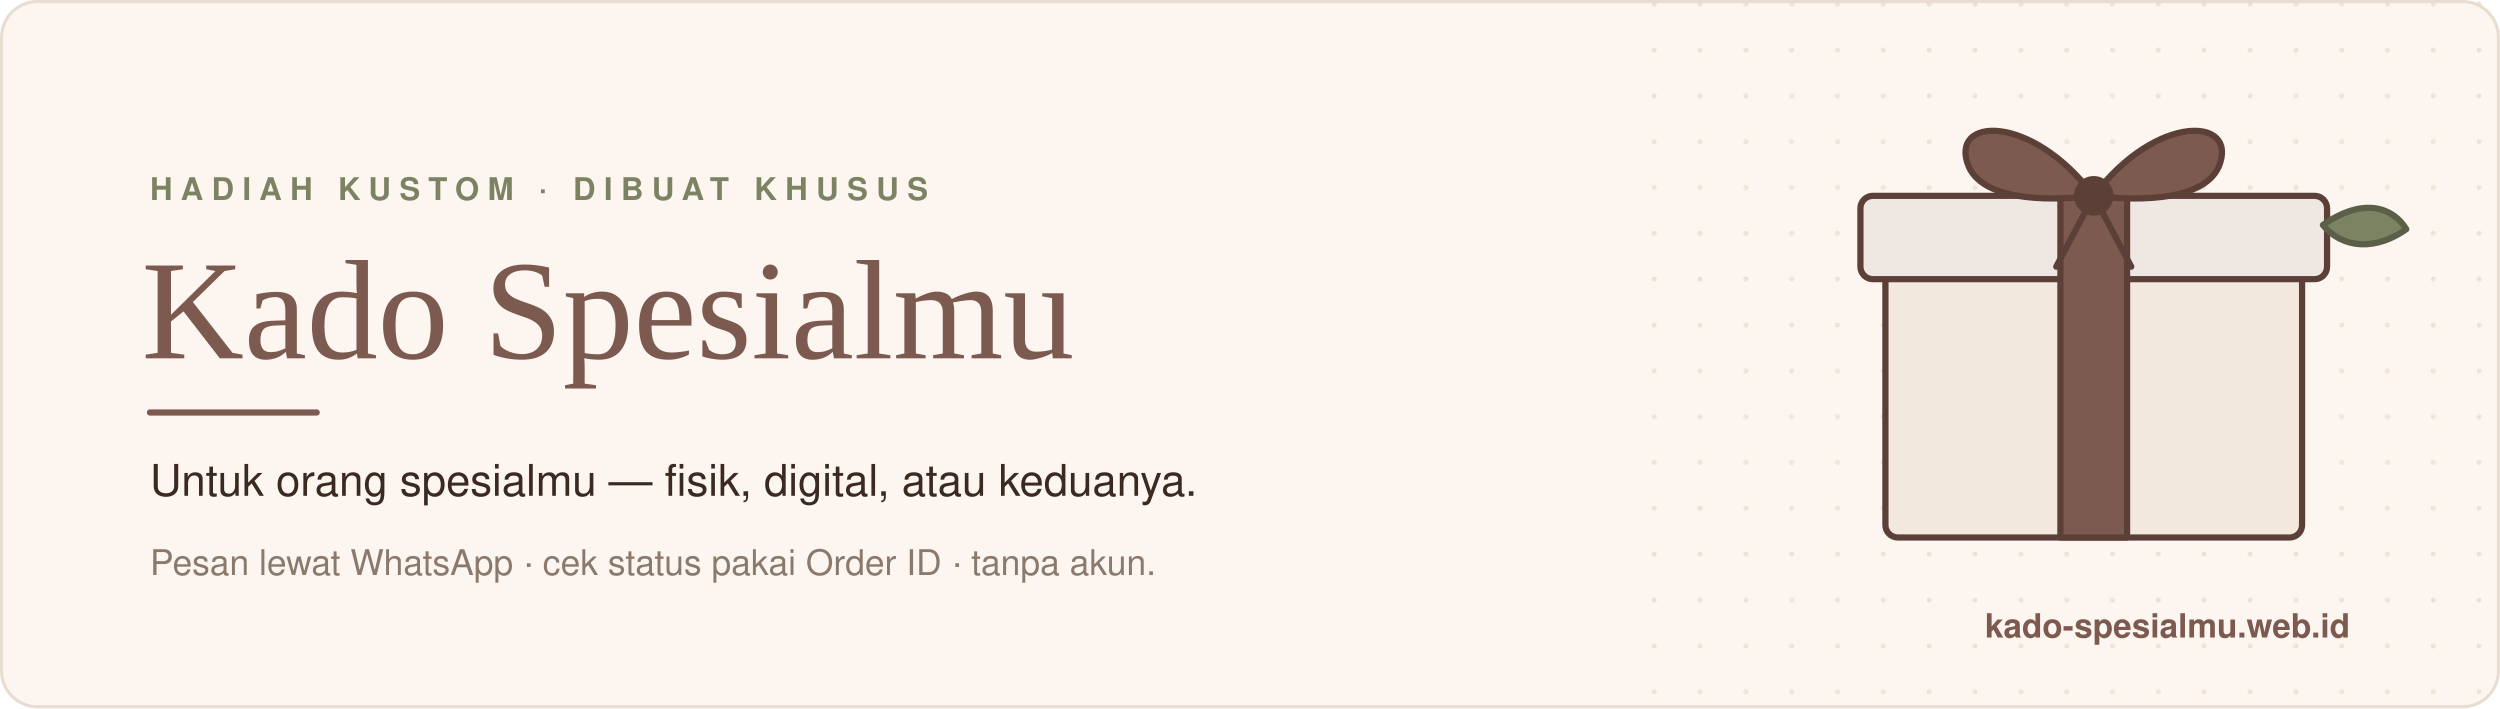
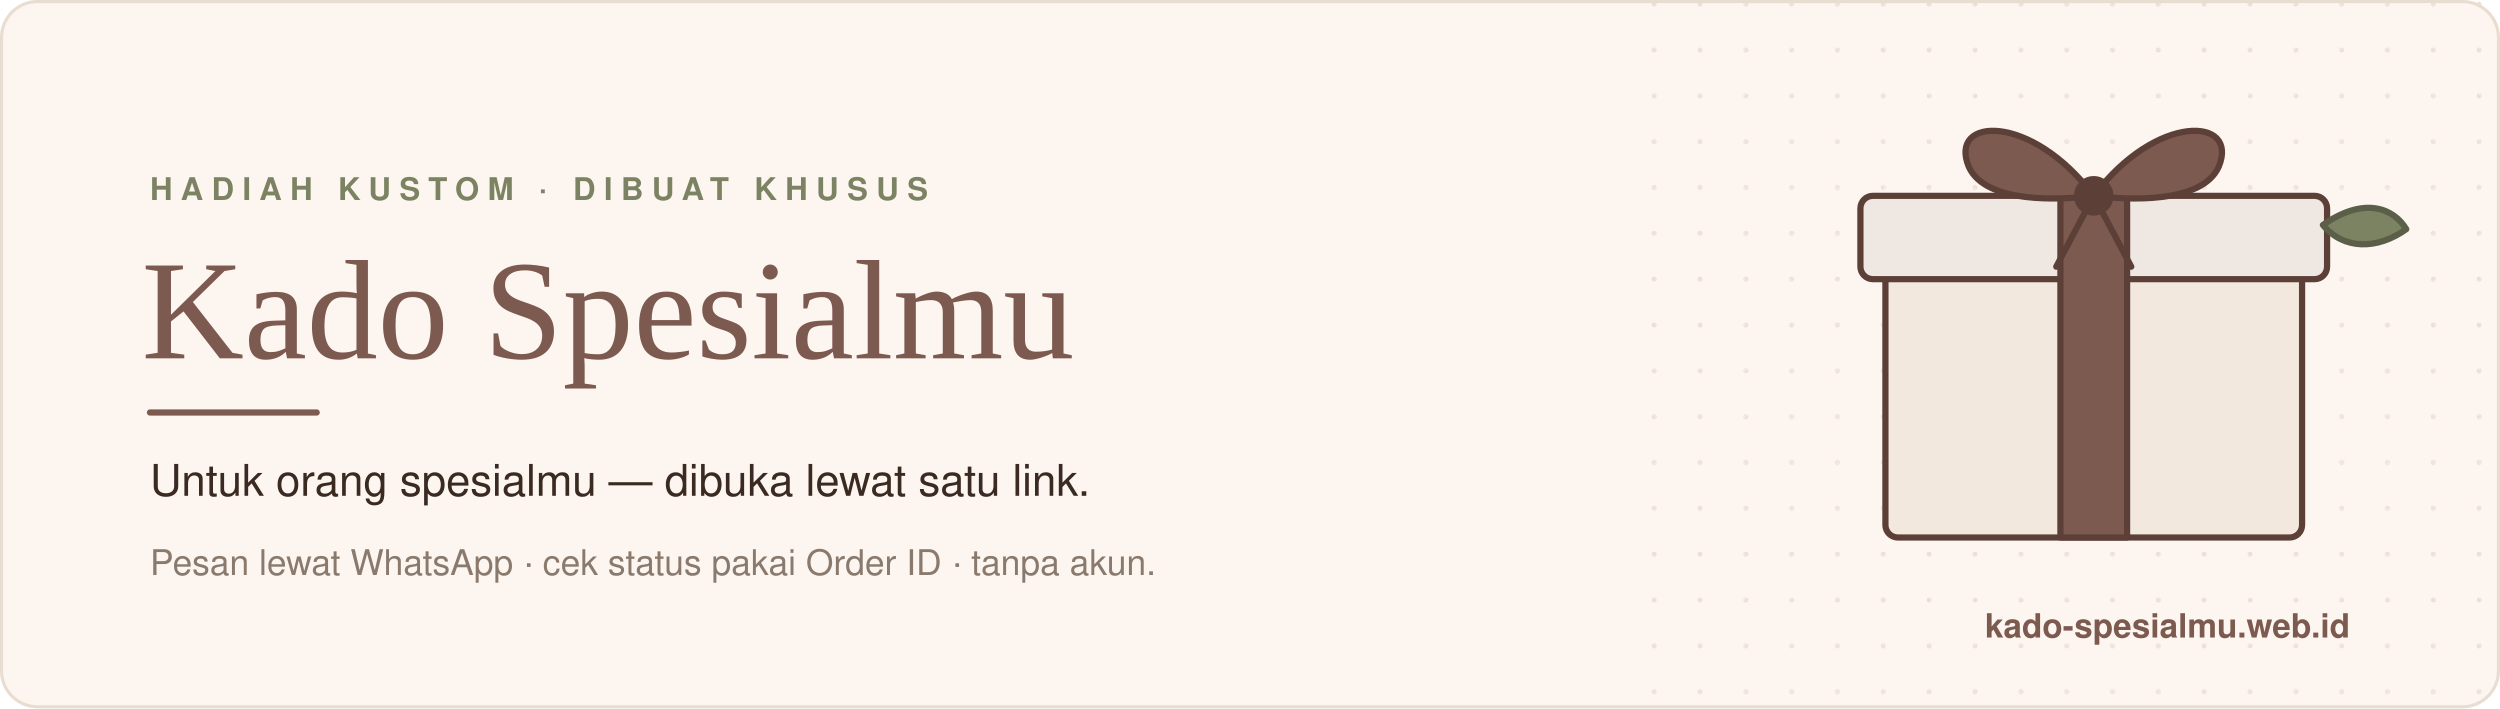
<svg xmlns="http://www.w3.org/2000/svg" width="1200" height="340" viewBox="0 0 1200 340" role="img" aria-labelledby="t d">
  <defs>
    <pattern id="dots" width="22" height="22" patternUnits="userSpaceOnUse">
      <circle cx="2" cy="2" r="1.2" fill="#E8DDD1" />
    </pattern>
  </defs>
  <rect width="1200" height="340" rx="18" fill="#FDF6F0" />
  <rect x="780" y="0" width="420" height="340" fill="url(#dots)" opacity="0.9" />
  <rect x="0.75" y="0.75" width="1198.5" height="338.5" rx="17.25" fill="none" stroke="#E8DDD1" stroke-width="1.5" />
  <g font-family="Georgia, 'Times New Roman', serif" fill="#3A2A22">
    <text x="72" y="96" font-size="15" letter-spacing="4" fill="#7C8363" font-family="'Segoe UI', Helvetica, Arial, sans-serif" font-weight="600">HADIAH KUSTOM · DIBUAT KHUSUS</text>
    <text x="68" y="172" font-size="68" fill="#7D5A50">Kado Spesialmu</text>
  </g>
  <line x1="72" y1="198" x2="152" y2="198" stroke="#7D5A50" stroke-width="3" stroke-linecap="round" />
  <g font-family="'Segoe UI', Helvetica, Arial, sans-serif" fill="#3A2A22">
-     <text x="72" y="238" font-size="21">Untuk orang spesialmu — fisik, digital, atau keduanya.</text>
+     <text x="72" y="238" font-size="21">Untuk orang spesialmu — dibuka lewat satu link.</text>
    <text x="72" y="276" font-size="17" fill="#8A7A6E">Pesan lewat WhatsApp · cek status pakai Order ID · tanpa akun.</text>
  </g>
  <g transform="translate(905 34)" stroke="#5C4038" stroke-width="3" stroke-linejoin="round" stroke-linecap="round">
    <rect x="0" y="92" width="200" height="132" rx="6" fill="#F3E8DE" />
    <rect x="-12" y="60" width="224" height="40" rx="6" fill="#EFE7E2" />
    <rect x="84" y="60" width="32" height="164" fill="#7D5A50" />
    <path d="M100 60 C 70 20, 30 22, 40 46 C 48 64, 84 62, 100 60 Z" fill="#7D5A50" />
    <path d="M100 60 C 130 20, 170 22, 160 46 C 152 64, 116 62, 100 60 Z" fill="#7D5A50" />
    <path d="M100 60 l -18 34 M100 60 l 18 34" stroke="#5C4038" />
    <circle cx="100" cy="60" r="8" fill="#5C4038" />
    <path d="M210 74 c 20 -14 34 -8 40 2 c -14 10 -30 10 -40 -2 z" fill="#7C8363" stroke="#5C5F48" />
  </g>
  <text x="1128" y="306" text-anchor="end" font-family="'Segoe UI', Helvetica, Arial, sans-serif" font-size="16" font-weight="600" fill="#7D5A50">kado-spesialmu.web.id</text>
</svg>
